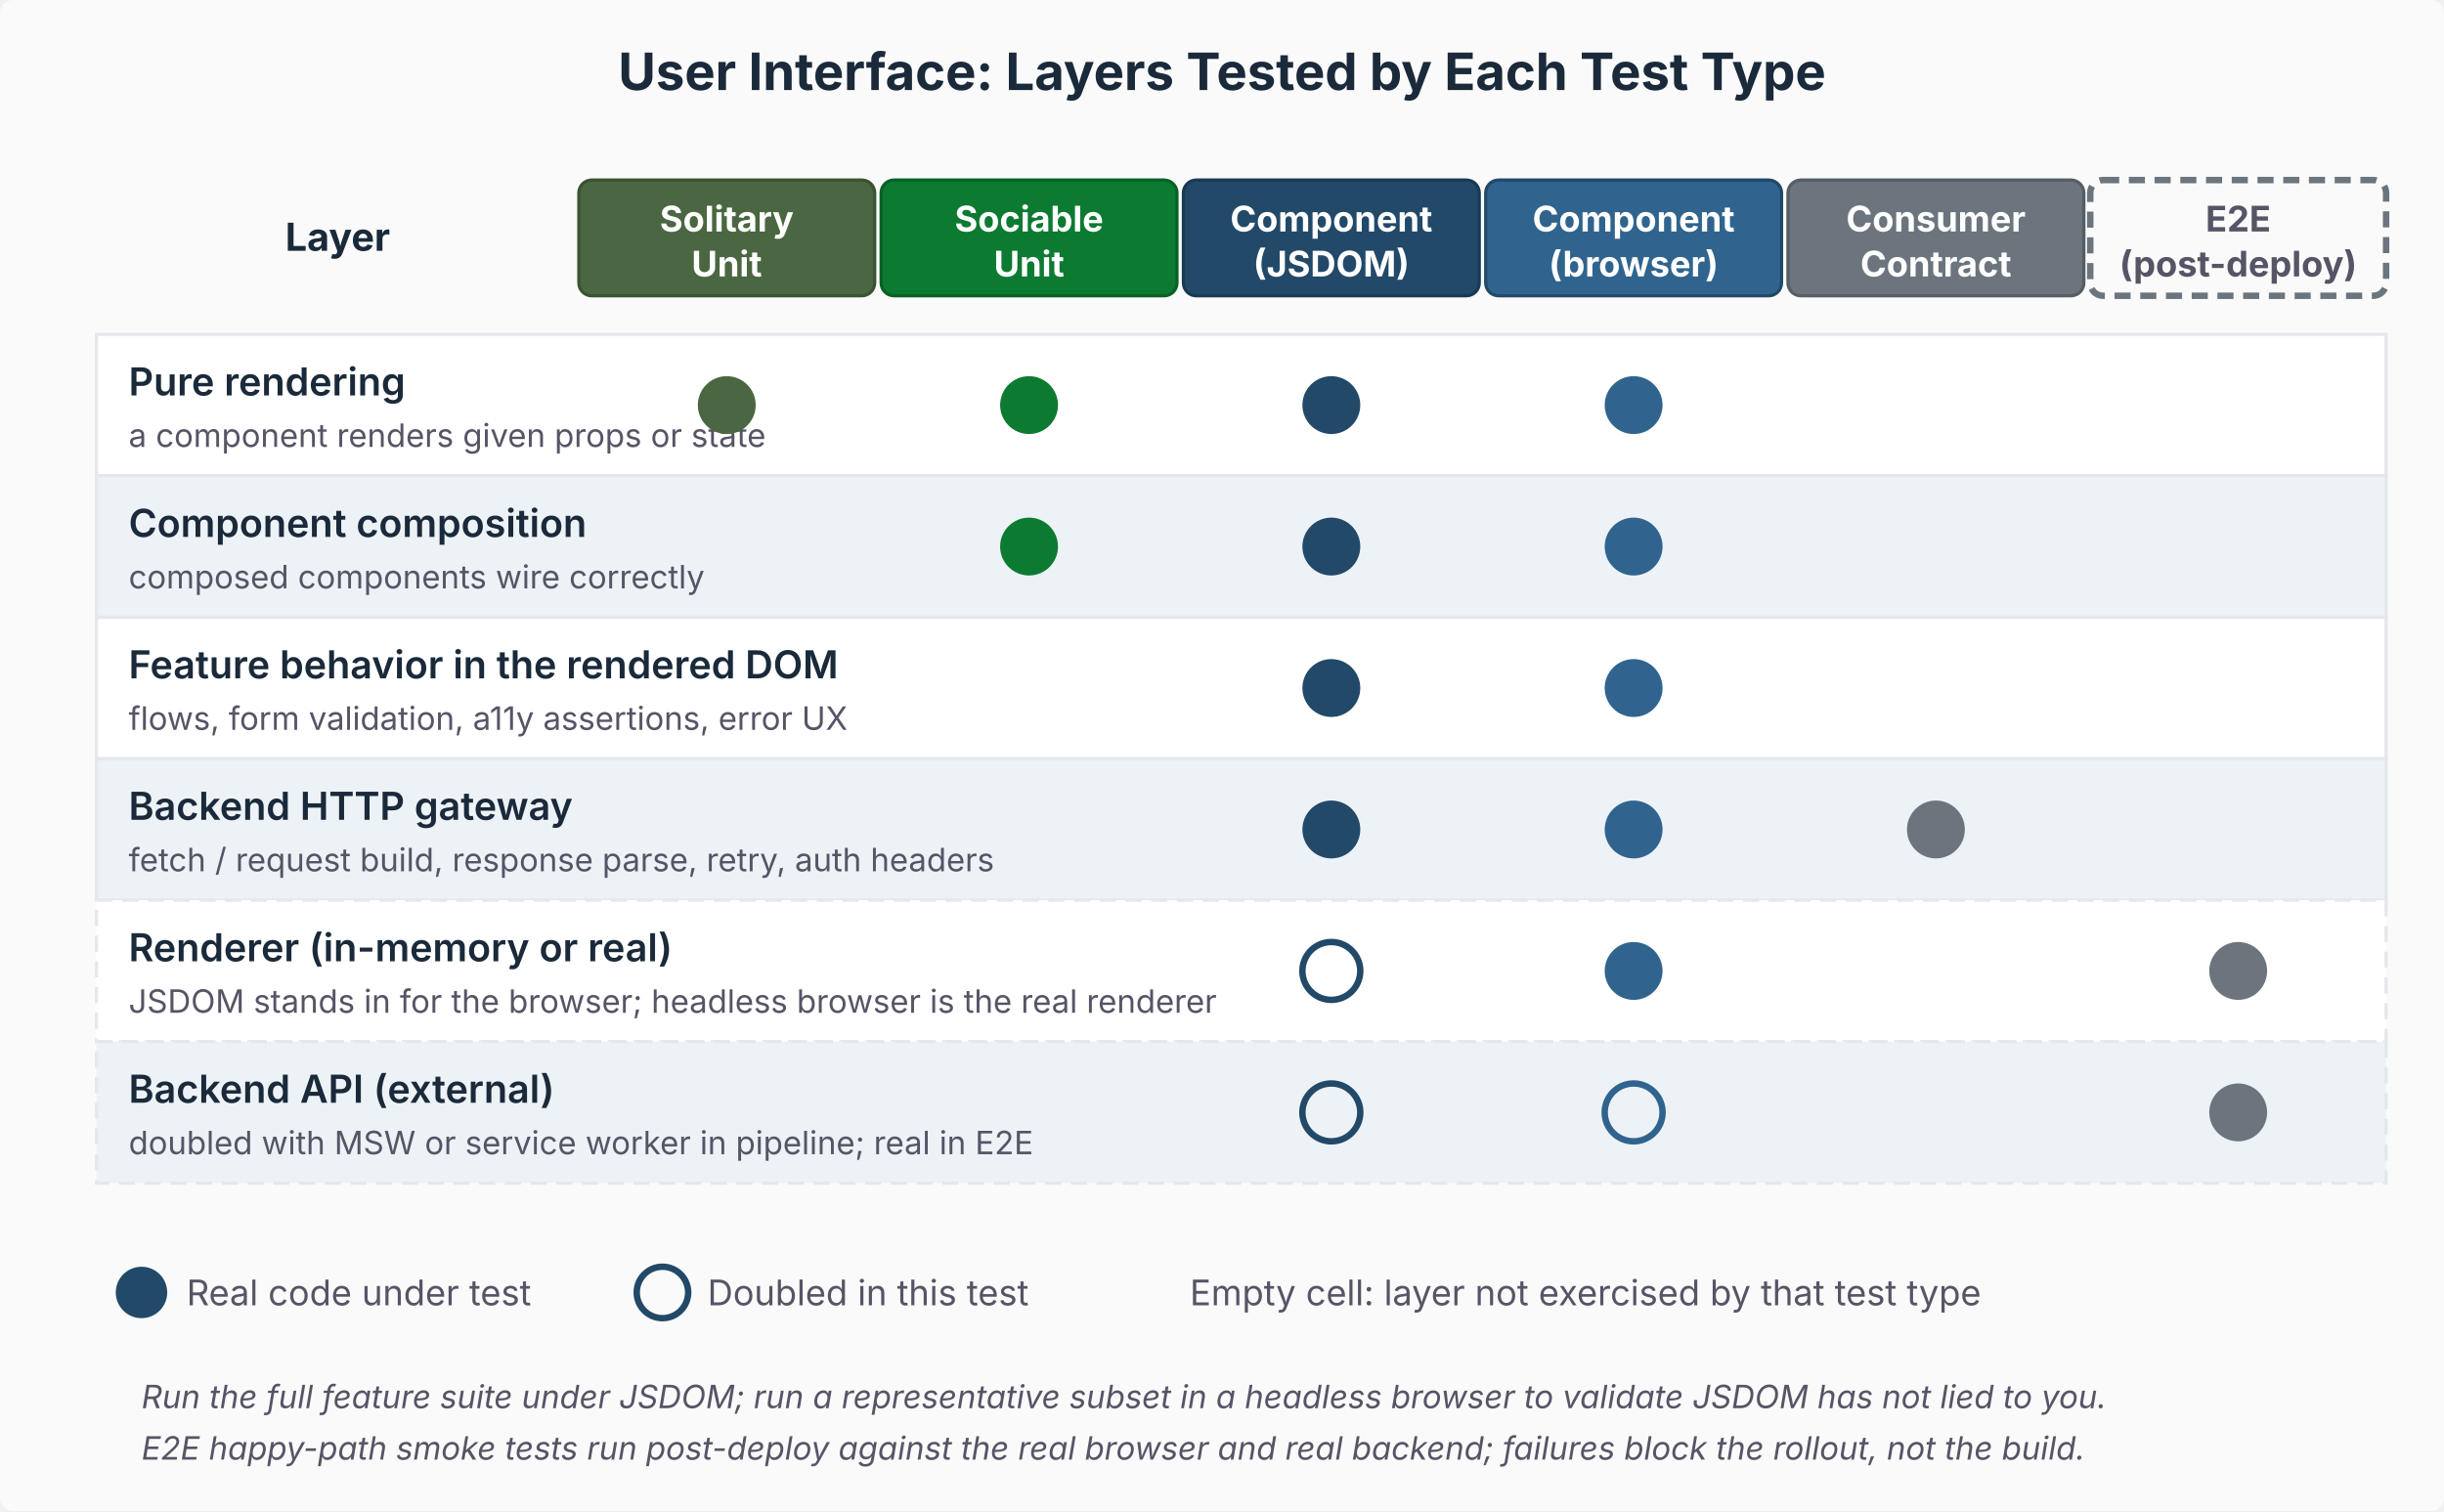
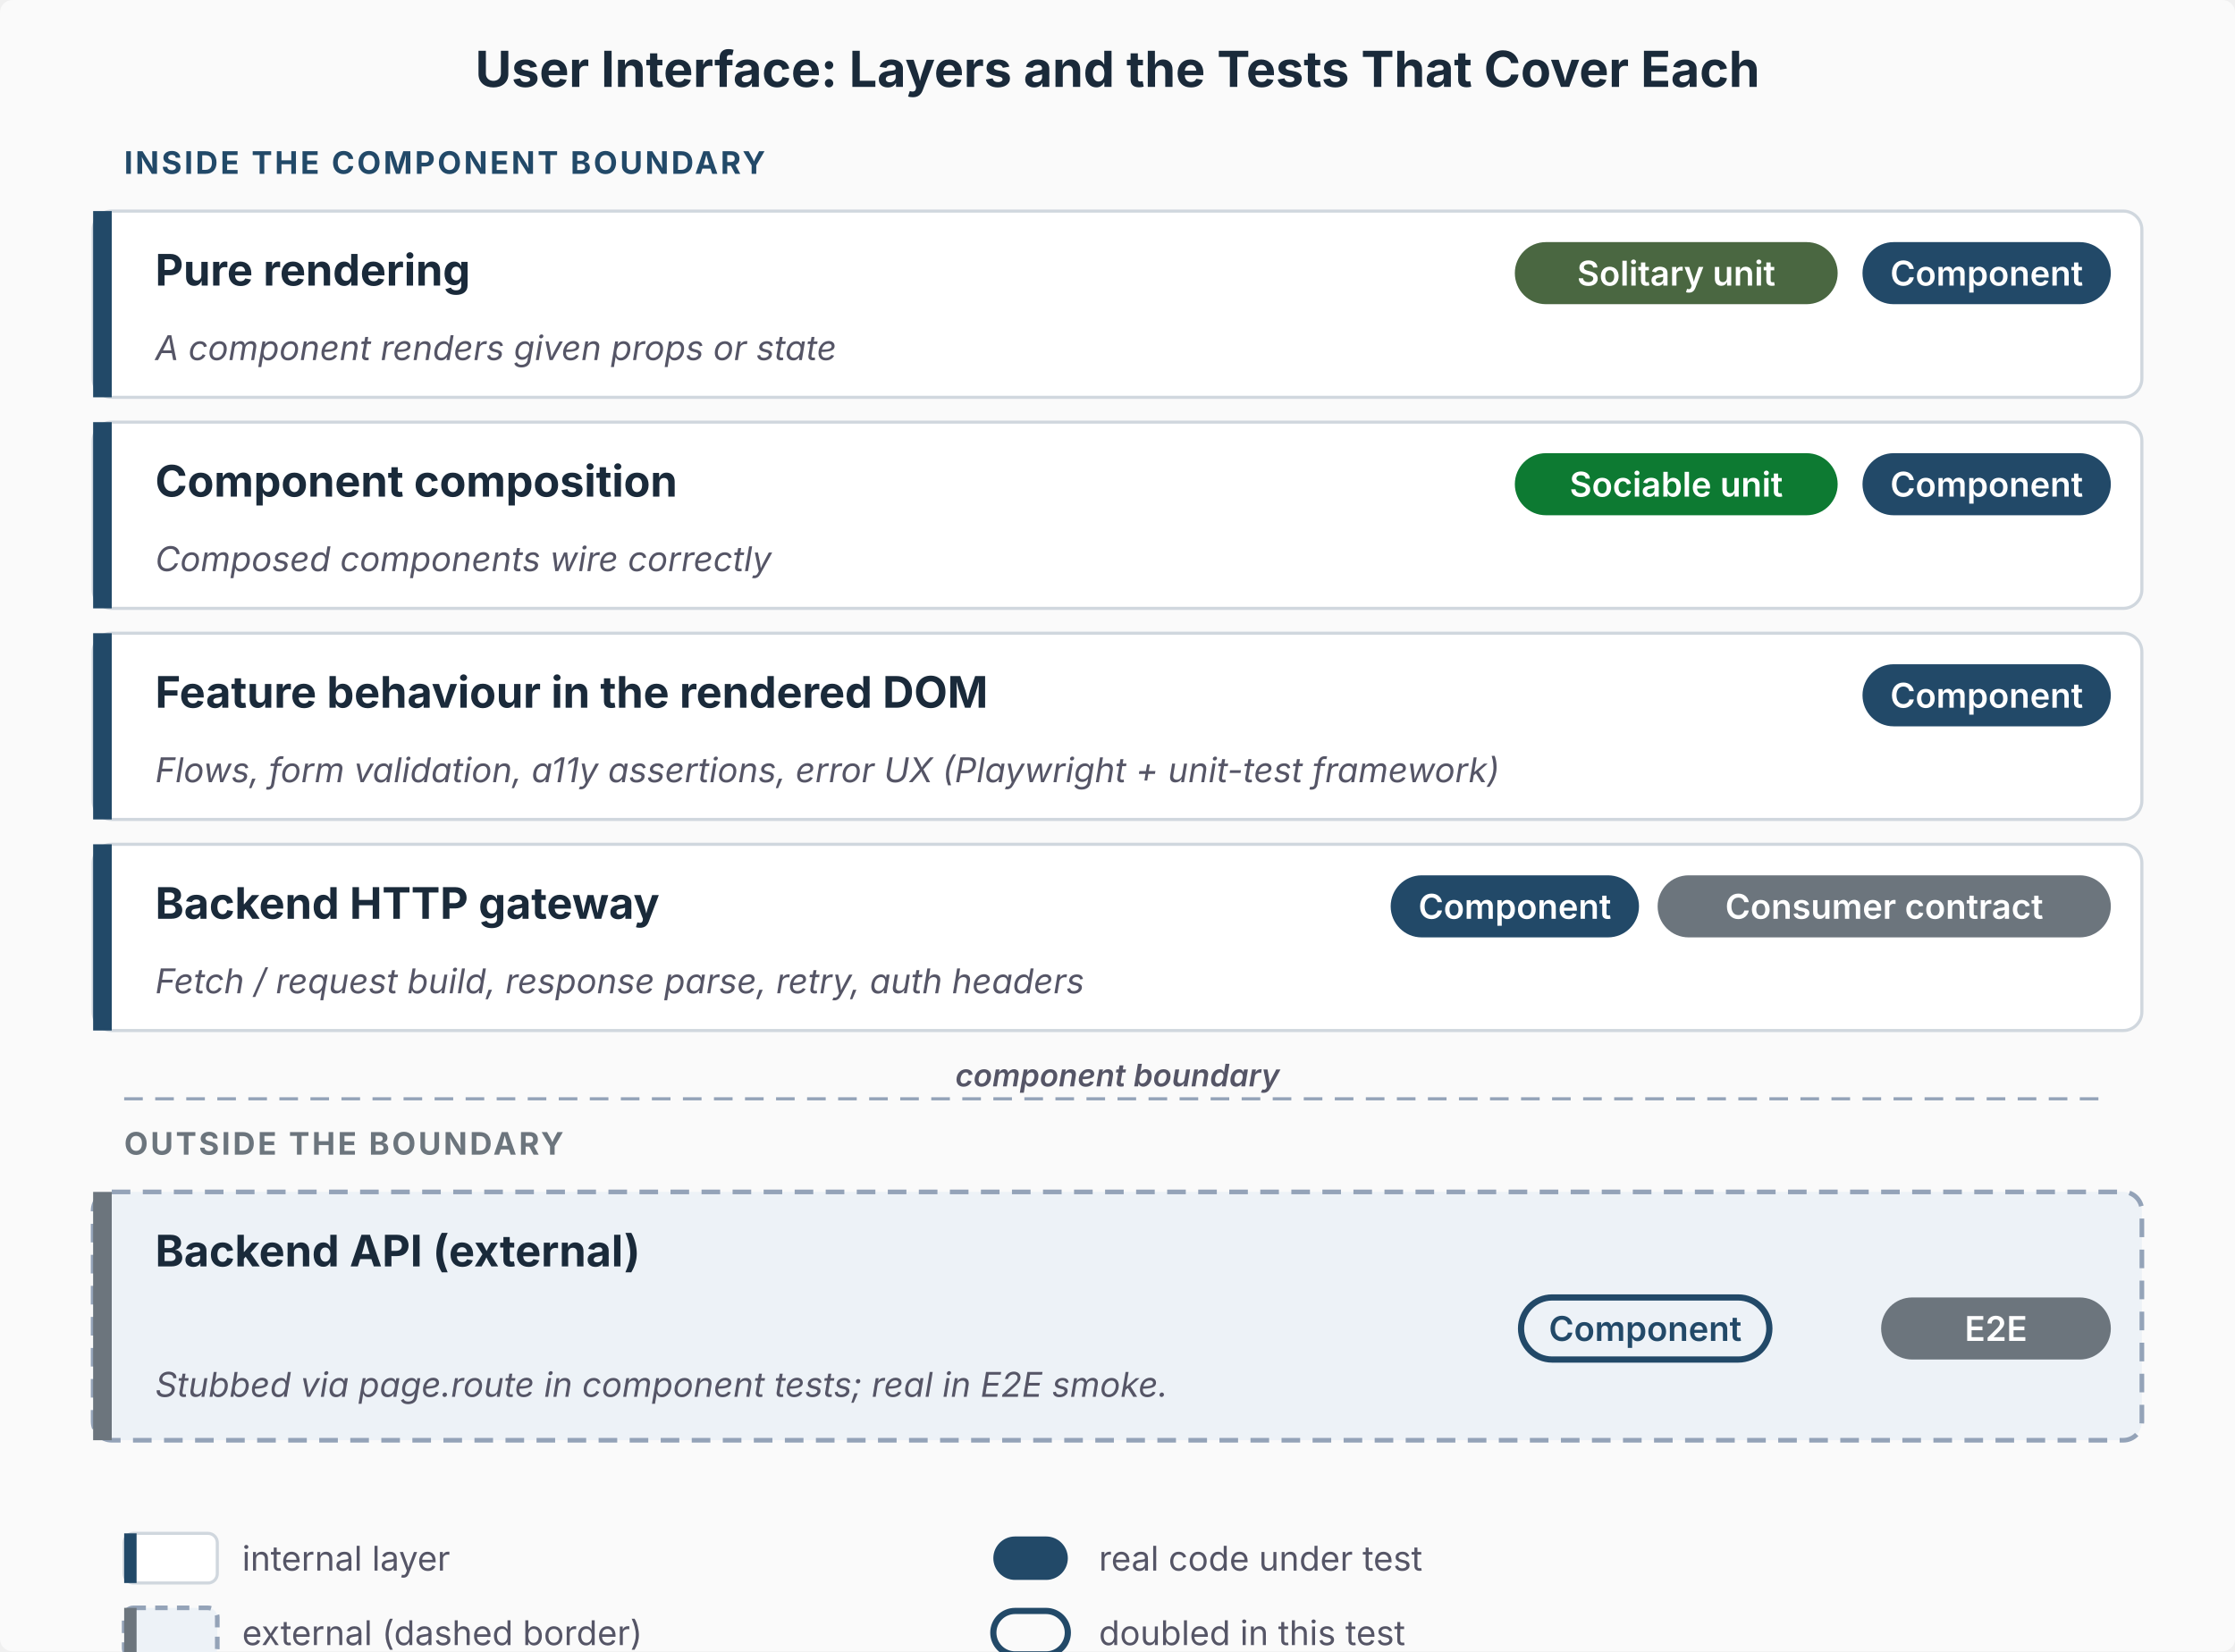
- <svg xmlns="http://www.w3.org/2000/svg" viewBox="0 0 760 470" role="img" aria-labelledby="uic-title uic-desc" font-family="system-ui, -apple-system, sans-serif" font-size="13">
-   <rect width="760" height="470" fill="#fafafa" rx="4" />
-   <text x="380" y="28" text-anchor="middle" font-size="16" font-weight="bold" fill="#1a2a3a">
-     User Interface: Layers Tested by Each Test Type
+ <svg xmlns="http://www.w3.org/2000/svg" viewBox="0 0 720 532" role="img" aria-labelledby="uic-title uic-desc" font-family="system-ui, -apple-system, sans-serif" font-size="13">
+   <rect width="720" height="532" fill="#fafafa" rx="4" />
+   <text x="360" y="28" text-anchor="middle" font-size="16" font-weight="bold" fill="#1a2a3a">
+     User Interface: Layers and the Tests That Cover Each
  </text>
-   <text x="105" y="78" text-anchor="middle" font-size="12" font-weight="700" fill="#1a2a3a">Layer</text>
-   <rect x="180" y="56" width="92" height="36" rx="4" fill="#4a6741" stroke="#3a5331" />
-   <text x="226" y="72" text-anchor="middle" font-size="11" font-weight="700" fill="#fff">Solitary</text>
-   <text x="226" y="86" text-anchor="middle" font-size="11" font-weight="700" fill="#fff">Unit</text>
-   <rect x="274" y="56" width="92" height="36" rx="4" fill="#0d7a32" stroke="#0a6128" />
-   <text x="320" y="72" text-anchor="middle" font-size="11" font-weight="700" fill="#fff">Sociable</text>
-   <text x="320" y="86" text-anchor="middle" font-size="11" font-weight="700" fill="#fff">Unit</text>
-   <rect x="368" y="56" width="92" height="36" rx="4" fill="#224968" stroke="#1a3a54" />
-   <text x="414" y="72" text-anchor="middle" font-size="11" font-weight="700" fill="#fff">Component</text>
-   <text x="414" y="86" text-anchor="middle" font-size="11" font-weight="700" fill="#fff">(JSDOM)</text>
-   <rect x="462" y="56" width="92" height="36" rx="4" fill="#30648e" stroke="#224968" />
-   <text x="508" y="72" text-anchor="middle" font-size="11" font-weight="700" fill="#fff">Component</text>
-   <text x="508" y="86" text-anchor="middle" font-size="11" font-weight="700" fill="#fff">(browser)</text>
-   <rect x="556" y="56" width="92" height="36" rx="4" fill="#6c757d" stroke="#565e64" />
-   <text x="602" y="72" text-anchor="middle" font-size="11" font-weight="700" fill="#fff">Consumer</text>
-   <text x="602" y="86" text-anchor="middle" font-size="11" font-weight="700" fill="#fff">Contract</text>
-   <rect x="650" y="56" width="92" height="36" rx="4" fill="none" stroke="#6c757d" stroke-width="2" stroke-dasharray="5,3" />
-   <text x="696" y="72" text-anchor="middle" font-size="11" font-weight="700" fill="#556">E2E</text>
-   <text x="696" y="86" text-anchor="middle" font-size="11" font-weight="700" fill="#556">(post-deploy)</text>
-   <rect x="30" y="104" width="712" height="44" fill="#ffffff" stroke="#e5e7eb" />
-   <text x="40" y="123" font-size="12" font-weight="600" fill="#1a2a3a">Pure rendering</text>
-   <text x="40" y="139" font-size="10" fill="#556">a component renders given props or state</text>
-   <circle cx="226" cy="126" r="9" fill="#4a6741" />
-   <circle cx="320" cy="126" r="9" fill="#0d7a32" />
-   <circle cx="414" cy="126" r="9" fill="#224968" />
-   <circle cx="508" cy="126" r="9" fill="#30648e" />
-   <rect x="30" y="148" width="712" height="44" fill="#edf2f7" stroke="#e5e7eb" />
-   <text x="40" y="167" font-size="12" font-weight="600" fill="#1a2a3a">Component composition</text>
-   <text x="40" y="183" font-size="10" fill="#556">composed components wire correctly</text>
-   <circle cx="320" cy="170" r="9" fill="#0d7a32" />
-   <circle cx="414" cy="170" r="9" fill="#224968" />
-   <circle cx="508" cy="170" r="9" fill="#30648e" />
-   <rect x="30" y="192" width="712" height="44" fill="#ffffff" stroke="#e5e7eb" />
-   <text x="40" y="211" font-size="12" font-weight="600" fill="#1a2a3a">Feature behavior in the rendered DOM</text>
-   <text x="40" y="227" font-size="10" fill="#556">flows, form validation, a11y assertions, error UX</text>
-   <circle cx="414" cy="214" r="9" fill="#224968" />
-   <circle cx="508" cy="214" r="9" fill="#30648e" />
-   <rect x="30" y="236" width="712" height="44" fill="#edf2f7" stroke="#e5e7eb" />
-   <text x="40" y="255" font-size="12" font-weight="600" fill="#1a2a3a">Backend HTTP gateway</text>
-   <text x="40" y="271" font-size="10" fill="#556">fetch / request build, response parse, retry, auth headers</text>
-   <circle cx="414" cy="258" r="9" fill="#224968" />
-   <circle cx="508" cy="258" r="9" fill="#30648e" />
-   <circle cx="602" cy="258" r="9" fill="#6c757d" />
-   <rect x="30" y="280" width="712" height="44" fill="#ffffff" stroke="#e5e7eb" stroke-dasharray="5,3" />
-   <text x="40" y="299" font-size="12" font-weight="600" fill="#1a2a3a">Renderer (in-memory or real)</text>
-   <text x="40" y="315" font-size="10" fill="#556">JSDOM stands in for the browser; headless browser is the real renderer</text>
-   <circle cx="414" cy="302" r="9" fill="none" stroke="#224968" stroke-width="2" />
-   <circle cx="508" cy="302" r="9" fill="#30648e" />
-   <circle cx="696" cy="302" r="9" fill="#6c757d" />
-   <rect x="30" y="324" width="712" height="44" fill="#edf2f7" stroke="#e5e7eb" stroke-dasharray="5,3" />
-   <text x="40" y="343" font-size="12" font-weight="600" fill="#1a2a3a">Backend API (external)</text>
-   <text x="40" y="359" font-size="10" fill="#556">doubled with MSW or service worker in pipeline; real in E2E</text>
-   <circle cx="414" cy="346" r="9" fill="none" stroke="#224968" stroke-width="2" />
-   <circle cx="508" cy="346" r="9" fill="none" stroke="#30648e" stroke-width="2" />
-   <circle cx="696" cy="346" r="9" fill="#6c757d" />
-   <circle cx="44" cy="402" r="8" fill="#224968" />
-   <text x="58" y="406" font-size="11" fill="#556">Real code under test</text>
-   <circle cx="206" cy="402" r="8" fill="none" stroke="#224968" stroke-width="2" />
-   <text x="220" y="406" font-size="11" fill="#556">Doubled in this test</text>
-   <text x="370" y="406" font-size="11" fill="#556">Empty cell: layer not exercised by that test type</text>
-   <text x="44" y="438" font-size="10" fill="#556" font-style="italic">
-     Run the full feature suite under JSDOM; run a representative subset in a headless browser to validate JSDOM has not lied to you.
+   <text x="40" y="56" font-size="10" font-weight="700" letter-spacing="0.08em" fill="#224968">
+     INSIDE THE COMPONENT BOUNDARY
  </text>
-   <text x="44" y="454" font-size="10" fill="#556" font-style="italic">
-     E2E happy-path smoke tests run post-deploy against the real browser and real backend; failures block the rollout, not the build.
+   <rect x="30" y="68" width="660" height="60" rx="6" fill="#ffffff" stroke="#d0d7de" stroke-width="1" />
+   <rect x="30" y="68" width="6" height="60" fill="#224968" />
+   <text x="50" y="92" font-size="14" font-weight="700" fill="#1a2a3a">Pure rendering</text>
+   <a href="/docs/testing/glossary/#solitary-unit-test" target="_top">
+     <rect x="488" y="78" width="104" height="20" rx="10" fill="#4a6741" />
+     <text x="540" y="92" text-anchor="middle" font-size="11" font-weight="600" fill="#fff">Solitary unit</text>
+   </a>
+   <a href="/docs/testing/glossary/#component-test" target="_top">
+     <rect x="600" y="78" width="80" height="20" rx="10" fill="#224968" />
+     <text x="640" y="92" text-anchor="middle" font-size="11" font-weight="600" fill="#fff">Component</text>
+   </a>
+   <text x="50" y="116" font-size="11" font-style="italic" fill="#556">A component renders given props or state</text>
+   <rect x="30" y="136" width="660" height="60" rx="6" fill="#ffffff" stroke="#d0d7de" stroke-width="1" />
+   <rect x="30" y="136" width="6" height="60" fill="#224968" />
+   <text x="50" y="160" font-size="14" font-weight="700" fill="#1a2a3a">Component composition</text>
+   <a href="/docs/testing/glossary/#sociable-unit-test" target="_top">
+     <rect x="488" y="146" width="104" height="20" rx="10" fill="#0d7a32" />
+     <text x="540" y="160" text-anchor="middle" font-size="11" font-weight="600" fill="#fff">Sociable unit</text>
+   </a>
+   <a href="/docs/testing/glossary/#component-test" target="_top">
+     <rect x="600" y="146" width="80" height="20" rx="10" fill="#224968" />
+     <text x="640" y="160" text-anchor="middle" font-size="11" font-weight="600" fill="#fff">Component</text>
+   </a>
+   <text x="50" y="184" font-size="11" font-style="italic" fill="#556">Composed components wire correctly</text>
+   <rect x="30" y="204" width="660" height="60" rx="6" fill="#ffffff" stroke="#d0d7de" stroke-width="1" />
+   <rect x="30" y="204" width="6" height="60" fill="#224968" />
+   <text x="50" y="228" font-size="14" font-weight="700" fill="#1a2a3a">Feature behaviour in the rendered DOM</text>
+   <a href="/docs/testing/glossary/#component-test" target="_top">
+     <rect x="600" y="214" width="80" height="20" rx="10" fill="#224968" />
+     <text x="640" y="228" text-anchor="middle" font-size="11" font-weight="600" fill="#fff">Component</text>
+   </a>
+   <text x="50" y="252" font-size="11" font-style="italic" fill="#556">Flows, form validation, a11y assertions, error UX (Playwright + unit-test framework)</text>
+   <rect x="30" y="272" width="660" height="60" rx="6" fill="#ffffff" stroke="#d0d7de" stroke-width="1" />
+   <rect x="30" y="272" width="6" height="60" fill="#224968" />
+   <text x="50" y="296" font-size="14" font-weight="700" fill="#1a2a3a">Backend HTTP gateway</text>
+   <a href="/docs/testing/glossary/#component-test" target="_top">
+     <rect x="448" y="282" width="80" height="20" rx="10" fill="#224968" />
+     <text x="488" y="296" text-anchor="middle" font-size="11" font-weight="600" fill="#fff">Component</text>
+   </a>
+   <a href="/docs/testing/glossary/#contract-test" target="_top">
+     <rect x="534" y="282" width="146" height="20" rx="10" fill="#6c757d" />
+     <text x="607" y="296" text-anchor="middle" font-size="11" font-weight="600" fill="#fff">Consumer contract</text>
+   </a>
+   <text x="50" y="320" font-size="11" font-style="italic" fill="#556">Fetch / request build, response parse, retry, auth headers</text>
+   <line x1="40" y1="354" x2="680" y2="354" stroke="#94a3b8" stroke-width="1" stroke-dasharray="6,4" />
+   <text x="360" y="350" text-anchor="middle" font-size="10" fill="#556" font-weight="600" font-style="italic">component boundary</text>
+   <text x="40" y="372" font-size="10" font-weight="700" letter-spacing="0.08em" fill="#6c757d">
+     OUTSIDE THE BOUNDARY
  </text>
+   <rect x="30" y="384" width="660" height="80" rx="6" fill="#edf2f7" stroke="#94a3b8" stroke-width="1.5" stroke-dasharray="6,4" />
+   <rect x="30" y="384" width="6" height="80" fill="#6c757d" />
+   <text x="50" y="408" font-size="14" font-weight="700" fill="#1a2a3a">Backend API (external)</text>
+   <a href="/docs/testing/glossary/#component-test" target="_top">
+     <rect x="490" y="418" width="80" height="20" rx="10" fill="none" stroke="#224968" stroke-width="2" />
+     <text x="530" y="432" text-anchor="middle" font-size="11" font-weight="600" fill="#224968">Component</text>
+   </a>
+   <a href="/docs/testing/test-types/e2e/" target="_top">
+     <rect x="606" y="418" width="74" height="20" rx="10" fill="#6c757d" />
+     <text x="643" y="432" text-anchor="middle" font-size="11" font-weight="600" fill="#fff">E2E</text>
+   </a>
+   <text x="50" y="450" font-size="11" font-style="italic" fill="#556">Stubbed via page.route in component tests; real in E2E smoke.</text>
+   <rect x="40" y="494" width="30" height="16" rx="3" fill="#ffffff" stroke="#d0d7de" stroke-width="1" />
+   <rect x="40" y="494" width="4" height="16" fill="#224968" />
+   <text x="78" y="506" font-size="11" fill="#556">internal layer</text>
+   <rect x="320" y="495" width="24" height="14" rx="7" fill="#224968" />
+   <text x="354" y="506" font-size="11" fill="#556">real code under test</text>
+   <rect x="40" y="518" width="30" height="16" rx="3" fill="#edf2f7" stroke="#94a3b8" stroke-width="1.5" stroke-dasharray="4,3" />
+   <rect x="40" y="518" width="4" height="16" fill="#6c757d" />
+   <text x="78" y="530" font-size="11" fill="#556">external (dashed border)</text>
+   <rect x="320" y="519" width="24" height="14" rx="7" fill="none" stroke="#224968" stroke-width="2" />
+   <text x="354" y="530" font-size="11" fill="#556">doubled in this test</text>
</svg>
